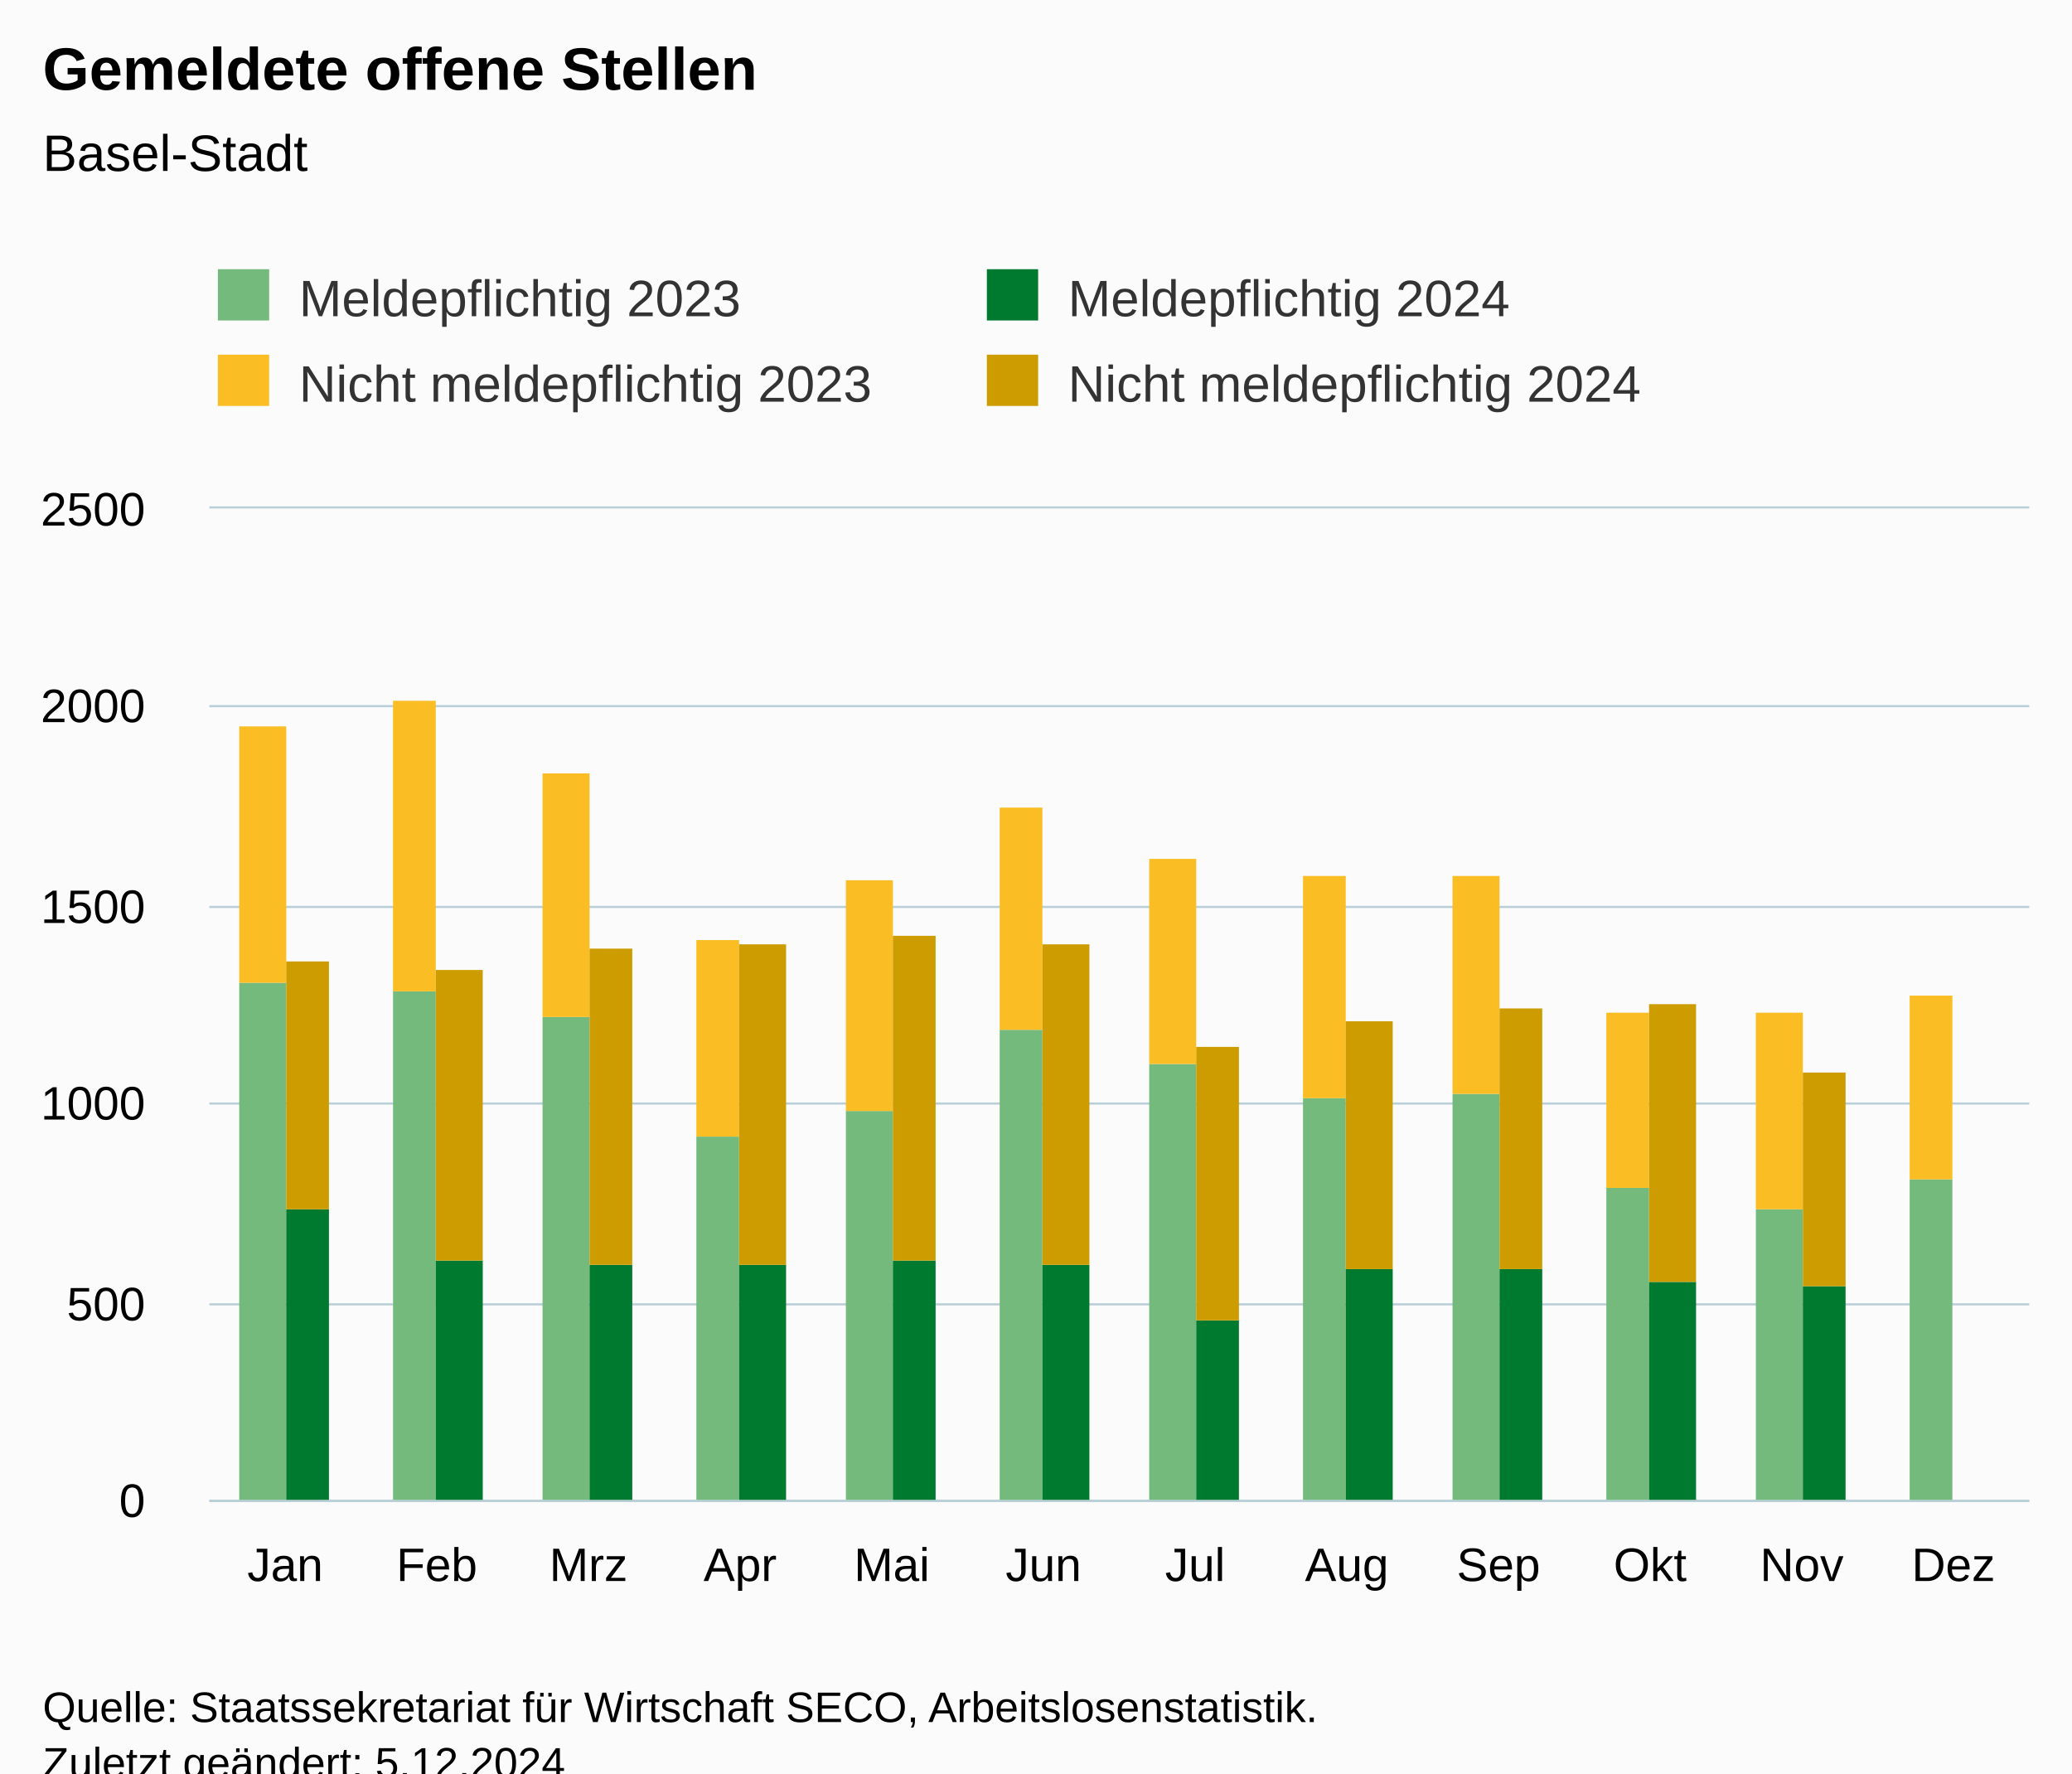
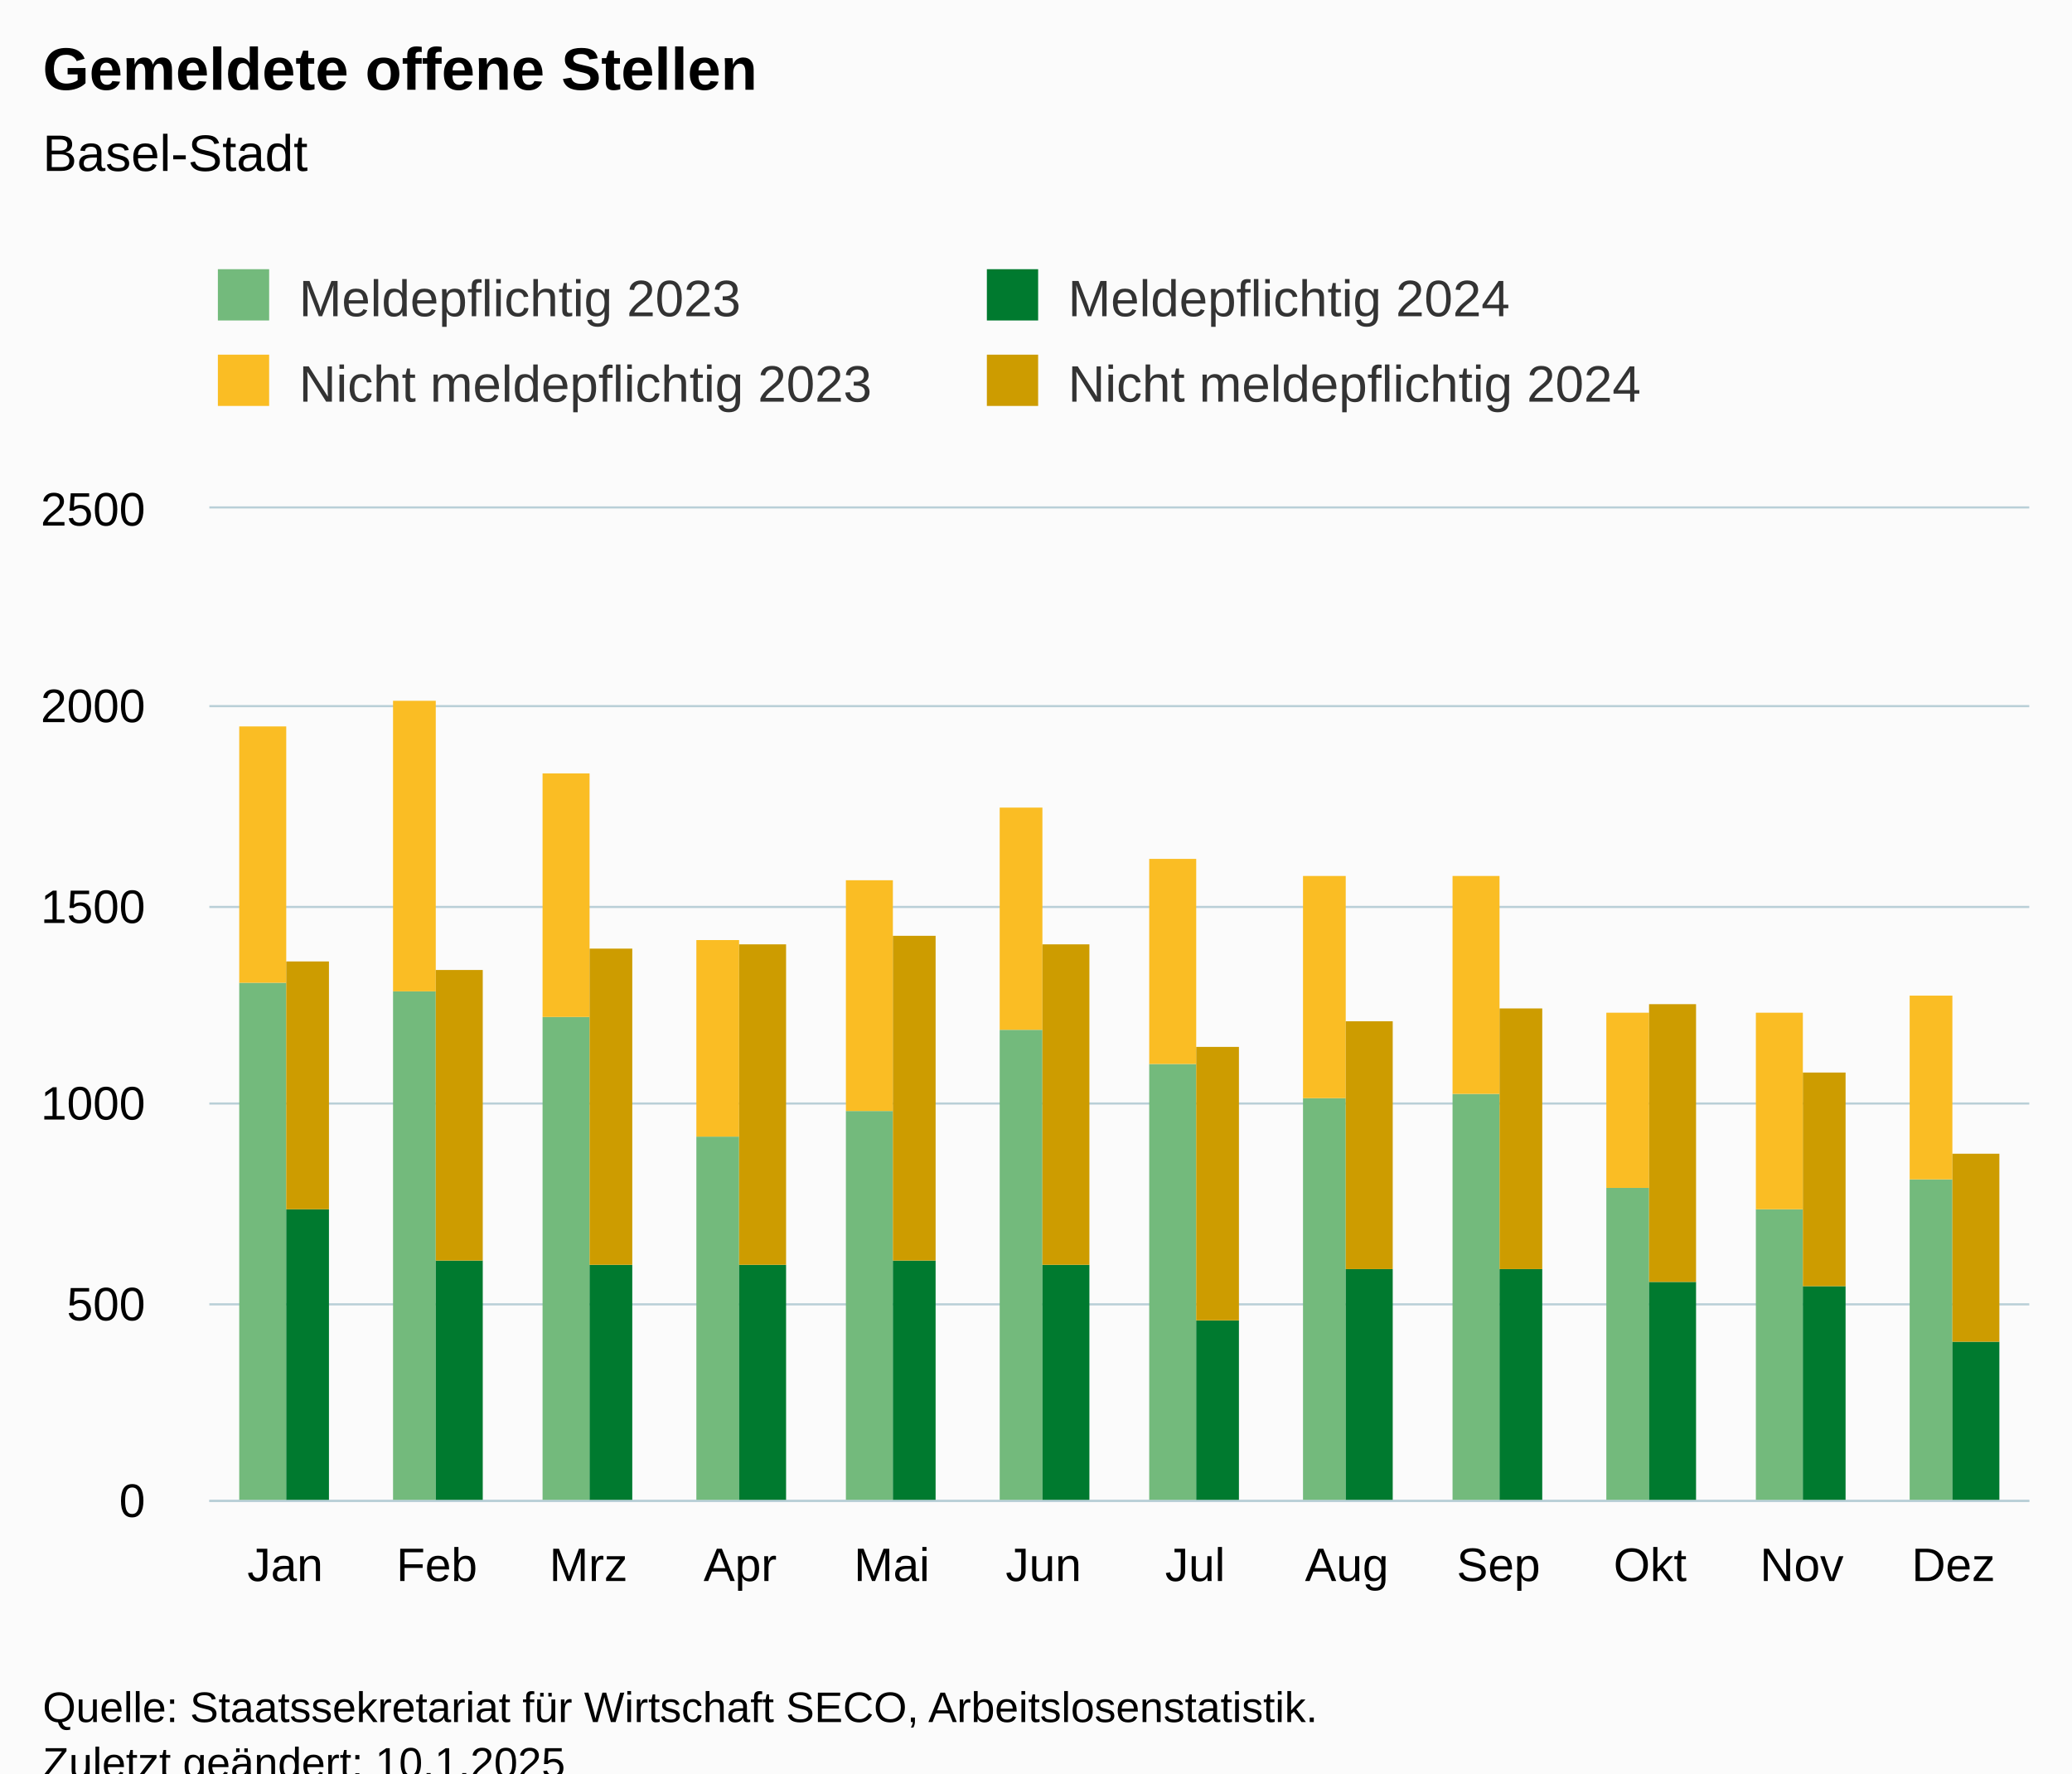
<svg xmlns="http://www.w3.org/2000/svg" version="1.1" class="highcharts-root" style="font-family:Arial;font-size:12px;" viewBox="0 0 485 415">
  <defs>
-     <clipPath id="highcharts-596ymel-55-">
+     <clipPath id="highcharts-d3fsihs-55-">
      <rect x="0" y="0" width="426" height="232" fill="none" />
    </clipPath>
-     <clipPath id="highcharts-596ymel-68-">
+     <clipPath id="highcharts-d3fsihs-68-">
      <rect x="0" y="0" width="426" height="232" fill="none" />
    </clipPath>
-     <clipPath id="highcharts-596ymel-105-">
+     <clipPath id="highcharts-d3fsihs-105-">
      <rect x="49" y="119" width="426" height="232" fill="none" />
    </clipPath>
  </defs>
  <rect fill="#fbfbfb" class="highcharts-background" x="0" y="0" width="485" height="428" rx="0" ry="0" />
  <rect fill="none" class="highcharts-plot-background" x="49" y="119" width="426" height="232" />
  <g class="highcharts-pane-group" data-z-index="0" />
  <g class="highcharts-grid highcharts-xaxis-grid" data-z-index="1">
    <path fill="none" data-z-index="1" class="highcharts-grid-line" d="M 84.5 119 L 84.5 351" opacity="1" />
    <path fill="none" data-z-index="1" class="highcharts-grid-line" d="M 119.5 119 L 119.5 351" opacity="1" />
    <path fill="none" data-z-index="1" class="highcharts-grid-line" d="M 155.5 119 L 155.5 351" opacity="1" />
    <path fill="none" data-z-index="1" class="highcharts-grid-line" d="M 190.5 119 L 190.5 351" opacity="1" />
    <path fill="none" data-z-index="1" class="highcharts-grid-line" d="M 226.5 119 L 226.5 351" opacity="1" />
    <path fill="none" data-z-index="1" class="highcharts-grid-line" d="M 261.5 119 L 261.5 351" opacity="1" />
    <path fill="none" data-z-index="1" class="highcharts-grid-line" d="M 297.5 119 L 297.5 351" opacity="1" />
    <path fill="none" data-z-index="1" class="highcharts-grid-line" d="M 332.5 119 L 332.5 351" opacity="1" />
    <path fill="none" data-z-index="1" class="highcharts-grid-line" d="M 368.5 119 L 368.5 351" opacity="1" />
    <path fill="none" data-z-index="1" class="highcharts-grid-line" d="M 403.5 119 L 403.5 351" opacity="1" />
    <path fill="none" data-z-index="1" class="highcharts-grid-line" d="M 439.5 119 L 439.5 351" opacity="1" />
    <path fill="none" data-z-index="1" class="highcharts-grid-line" d="M 474.5 119 L 474.5 351" opacity="1" />
    <path fill="none" data-z-index="1" class="highcharts-grid-line" d="M 48.5 119 L 48.5 351" opacity="1" />
  </g>
  <g class="highcharts-grid highcharts-yaxis-grid" data-z-index="1">
    <path fill="none" stroke="#B9CFD7" stroke-width="0.5" data-z-index="1" class="highcharts-grid-line" d="M 49 351.25 L 475 351.25" opacity="1" />
    <path fill="none" stroke="#B9CFD7" stroke-width="0.5" data-z-index="1" class="highcharts-grid-line" d="M 49 305.25 L 475 305.25" opacity="1" />
    <path fill="none" stroke="#B9CFD7" stroke-width="0.5" data-z-index="1" class="highcharts-grid-line" d="M 49 258.25 L 475 258.25" opacity="1" />
    <path fill="none" stroke="#B9CFD7" stroke-width="0.5" data-z-index="1" class="highcharts-grid-line" d="M 49 212.25 L 475 212.25" opacity="1" />
    <path fill="none" stroke="#B9CFD7" stroke-width="0.5" data-z-index="1" class="highcharts-grid-line" d="M 49 165.25 L 475 165.25" opacity="1" />
    <path fill="none" stroke="#B9CFD7" stroke-width="0.5" data-z-index="1" class="highcharts-grid-line" d="M 49 118.75 L 475 118.75" opacity="1" />
  </g>
  <rect fill="none" class="highcharts-plot-border" data-z-index="1" x="49" y="119" width="426" height="232" />
  <g class="highcharts-axis highcharts-xaxis" data-z-index="2">
    <path fill="none" class="highcharts-axis-line" stroke="#B9CFD7" stroke-width="0.5" data-z-index="7" d="M 49 351.25 L 475 351.25" />
  </g>
  <g class="highcharts-axis highcharts-yaxis" data-z-index="2">
    <path fill="none" class="highcharts-axis-line" data-z-index="7" d="M 49 119 L 49 351" />
  </g>
  <g class="highcharts-series-group" data-z-index="3">
-     <g class="highcharts-series highcharts-series-0 highcharts-column-series" data-z-index="0.1" opacity="1" transform="translate(49,119) scale(1 1)" clip-path="url(#highcharts-596ymel-68-)">
+     <g class="highcharts-series highcharts-series-0 highcharts-column-series" data-z-index="0.1" opacity="1" transform="translate(49,119) scale(1 1)" clip-path="url(#highcharts-d3fsihs-68-)">
      <rect x="7" y="111" width="11" height="122" fill="rgb(115, 186, 124)" opacity="1" class="highcharts-point" />
      <rect x="43" y="113" width="10" height="120" fill="rgb(115, 186, 124)" opacity="1" class="highcharts-point" />
      <rect x="78" y="119" width="11" height="114" fill="rgb(115, 186, 124)" opacity="1" class="highcharts-point" />
      <rect x="114" y="147" width="10" height="86" fill="rgb(115, 186, 124)" opacity="1" class="highcharts-point" />
      <rect x="149" y="141" width="11" height="92" fill="rgb(115, 186, 124)" opacity="1" class="highcharts-point" />
      <rect x="185" y="122" width="10" height="111" fill="rgb(115, 186, 124)" opacity="1" class="highcharts-point" />
      <rect x="220" y="130" width="11" height="103" fill="rgb(115, 186, 124)" opacity="1" class="highcharts-point" />
      <rect x="256" y="138" width="10" height="95" fill="rgb(115, 186, 124)" opacity="1" class="highcharts-point" />
      <rect x="291" y="137" width="11" height="96" fill="rgb(115, 186, 124)" opacity="1" class="highcharts-point" />
      <rect x="327" y="159" width="10" height="74" fill="rgb(115, 186, 124)" opacity="1" class="highcharts-point" />
      <rect x="362" y="164" width="11" height="69" fill="rgb(115, 186, 124)" opacity="1" class="highcharts-point" />
      <rect x="398" y="157" width="10" height="76" fill="rgb(115, 186, 124)" opacity="1" class="highcharts-point" />
    </g>
    <g class="highcharts-markers highcharts-series-0 highcharts-column-series" data-z-index="0.1" opacity="1" transform="translate(49,119) scale(1 1)" clip-path="none" />
-     <g class="highcharts-series highcharts-series-1 highcharts-column-series" data-z-index="0.1" opacity="1" transform="translate(49,119) scale(1 1)" clip-path="url(#highcharts-596ymel-68-)">
+     <g class="highcharts-series highcharts-series-1 highcharts-column-series" data-z-index="0.1" opacity="1" transform="translate(49,119) scale(1 1)" clip-path="url(#highcharts-d3fsihs-68-)">
      <rect x="7" y="51" width="11" height="60" fill="rgb(250, 189, 36)" opacity="1" class="highcharts-point" />
      <rect x="43" y="45" width="10" height="68" fill="rgb(250, 189, 36)" opacity="1" class="highcharts-point" />
      <rect x="78" y="62" width="11" height="57" fill="rgb(250, 189, 36)" opacity="1" class="highcharts-point" />
      <rect x="114" y="101" width="10" height="46" fill="rgb(250, 189, 36)" opacity="1" class="highcharts-point" />
      <rect x="149" y="87" width="11" height="54" fill="rgb(250, 189, 36)" opacity="1" class="highcharts-point" />
      <rect x="185" y="70" width="10" height="52" fill="rgb(250, 189, 36)" opacity="1" class="highcharts-point" />
      <rect x="220" y="82" width="11" height="48" fill="rgb(250, 189, 36)" opacity="1" class="highcharts-point" />
      <rect x="256" y="86" width="10" height="52" fill="rgb(250, 189, 36)" opacity="1" class="highcharts-point" />
      <rect x="291" y="86" width="11" height="51" fill="rgb(250, 189, 36)" opacity="1" class="highcharts-point" />
      <rect x="327" y="118" width="10" height="41" fill="rgb(250, 189, 36)" opacity="1" class="highcharts-point" />
      <rect x="362" y="118" width="11" height="46" fill="rgb(250, 189, 36)" opacity="1" class="highcharts-point" />
      <rect x="398" y="114" width="10" height="43" fill="rgb(250, 189, 36)" opacity="1" class="highcharts-point" />
    </g>
    <g class="highcharts-markers highcharts-series-1 highcharts-column-series" data-z-index="0.1" opacity="1" transform="translate(49,119) scale(1 1)" clip-path="none" />
-     <g class="highcharts-series highcharts-series-2 highcharts-column-series" data-z-index="0.1" opacity="1" transform="translate(49,119) scale(1 1)" clip-path="url(#highcharts-596ymel-68-)">
+     <g class="highcharts-series highcharts-series-2 highcharts-column-series" data-z-index="0.1" opacity="1" transform="translate(49,119) scale(1 1)" clip-path="url(#highcharts-d3fsihs-68-)">
      <rect x="18" y="164" width="10" height="69" fill="rgb(0, 122, 47)" opacity="1" class="highcharts-point" />
      <rect x="53" y="176" width="11" height="57" fill="rgb(0, 122, 47)" opacity="1" class="highcharts-point" />
      <rect x="89" y="177" width="10" height="56" fill="rgb(0, 122, 47)" opacity="1" class="highcharts-point" />
      <rect x="124" y="177" width="11" height="56" fill="rgb(0, 122, 47)" opacity="1" class="highcharts-point" />
      <rect x="160" y="176" width="10" height="57" fill="rgb(0, 122, 47)" opacity="1" class="highcharts-point" />
      <rect x="195" y="177" width="11" height="56" fill="rgb(0, 122, 47)" opacity="1" class="highcharts-point" />
      <rect x="231" y="190" width="10" height="43" fill="rgb(0, 122, 47)" opacity="1" class="highcharts-point" />
      <rect x="266" y="178" width="11" height="55" fill="rgb(0, 122, 47)" opacity="1" class="highcharts-point" />
      <rect x="302" y="178" width="10" height="55" fill="rgb(0, 122, 47)" opacity="1" class="highcharts-point" />
      <rect x="337" y="181" width="11" height="52" fill="rgb(0, 122, 47)" opacity="1" class="highcharts-point" />
      <rect x="373" y="182" width="10" height="51" fill="rgb(0, 122, 47)" opacity="1" class="highcharts-point" />
+       <rect x="408" y="195" width="11" height="38" fill="rgb(0, 122, 47)" opacity="1" class="highcharts-point" />
    </g>
    <g class="highcharts-markers highcharts-series-2 highcharts-column-series" data-z-index="0.1" opacity="1" transform="translate(49,119) scale(1 1)" clip-path="none" />
-     <g class="highcharts-series highcharts-series-3 highcharts-column-series" data-z-index="0.1" opacity="1" transform="translate(49,119) scale(1 1)" clip-path="url(#highcharts-596ymel-68-)">
+     <g class="highcharts-series highcharts-series-3 highcharts-column-series" data-z-index="0.1" opacity="1" transform="translate(49,119) scale(1 1)" clip-path="url(#highcharts-d3fsihs-68-)">
      <rect x="18" y="106" width="10" height="58" fill="rgb(205, 156, 0)" opacity="1" class="highcharts-point" />
      <rect x="53" y="108" width="11" height="68" fill="rgb(205, 156, 0)" opacity="1" class="highcharts-point" />
      <rect x="89" y="103" width="10" height="74" fill="rgb(205, 156, 0)" opacity="1" class="highcharts-point" />
      <rect x="124" y="102" width="11" height="75" fill="rgb(205, 156, 0)" opacity="1" class="highcharts-point" />
      <rect x="160" y="100" width="10" height="76" fill="rgb(205, 156, 0)" opacity="1" class="highcharts-point" />
      <rect x="195" y="102" width="11" height="75" fill="rgb(205, 156, 0)" opacity="1" class="highcharts-point" />
      <rect x="231" y="126" width="10" height="64" fill="rgb(205, 156, 0)" opacity="1" class="highcharts-point" />
      <rect x="266" y="120" width="11" height="58" fill="rgb(205, 156, 0)" opacity="1" class="highcharts-point" />
      <rect x="302" y="117" width="10" height="61" fill="rgb(205, 156, 0)" opacity="1" class="highcharts-point" />
      <rect x="337" y="116" width="11" height="65" fill="rgb(205, 156, 0)" opacity="1" class="highcharts-point" />
      <rect x="373" y="132" width="10" height="50" fill="rgb(205, 156, 0)" opacity="1" class="highcharts-point" />
+       <rect x="408" y="151" width="11" height="44" fill="rgb(205, 156, 0)" opacity="1" class="highcharts-point" />
    </g>
    <g class="highcharts-markers highcharts-series-3 highcharts-column-series" data-z-index="0.1" opacity="1" transform="translate(49,119) scale(1 1)" clip-path="none" />
  </g>
  <text x="10" text-anchor="start" class="highcharts-title" data-z-index="4" style="color:#000000;font-size:14px;font-weight:bold;fill:#000000;" y="21">
    <tspan>Gemeldete offene Stellen</tspan>
  </text>
  <text x="10" text-anchor="start" class="highcharts-subtitle" data-z-index="4" style="color:#000000;font-size:12px;font-weight:normal;fill:#000000;" y="40">
    <tspan>Basel-Stadt</tspan>
  </text>
  <text x="10" text-anchor="start" class="highcharts-caption" data-z-index="4" style="color:#666666;fill:#666666;" y="385" />
  <g class="highcharts-legend" data-z-index="7" transform="translate(41,56)">
    <rect fill="none" class="highcharts-legend-box" rx="0" ry="0" x="0" y="0" width="356" height="51" visibility="visible" />
    <g data-z-index="1">
      <g>
        <g class="highcharts-legend-item highcharts-column-series highcharts-color-undefined highcharts-series-0" data-z-index="1" transform="translate(8,3)">
          <text x="21" style="color:#333333;cursor:pointer;font-size:12px;font-weight:normal;fill:#333333;" text-anchor="start" data-z-index="2" y="15">
            <tspan>Meldepflichtig 2023</tspan>
          </text>
          <rect x="2" y="4" width="12" height="12" fill="rgb(115, 186, 124)" class="highcharts-point" data-z-index="3" />
        </g>
        <g class="highcharts-legend-item highcharts-column-series highcharts-color-undefined highcharts-series-2" data-z-index="1" transform="translate(188,3)">
          <text x="21" y="15" style="color:#333333;cursor:pointer;font-size:12px;font-weight:normal;fill:#333333;" text-anchor="start" data-z-index="2">
            <tspan>Meldepflichtig 2024</tspan>
          </text>
          <rect x="2" y="4" width="12" height="12" fill="rgb(0, 122, 47)" class="highcharts-point" data-z-index="3" />
        </g>
        <g class="highcharts-legend-item highcharts-column-series highcharts-color-undefined highcharts-series-1" data-z-index="1" transform="translate(8,23)">
          <text x="21" y="15" style="color:#333333;cursor:pointer;font-size:12px;font-weight:normal;fill:#333333;" text-anchor="start" data-z-index="2">
            <tspan>Nicht meldepflichtig 2023</tspan>
          </text>
          <rect x="2" y="4" width="12" height="12" fill="rgb(250, 189, 36)" class="highcharts-point" data-z-index="3" />
        </g>
        <g class="highcharts-legend-item highcharts-column-series highcharts-color-undefined highcharts-series-3" data-z-index="1" transform="translate(188,23)">
          <text x="21" y="15" style="color:#333333;cursor:pointer;font-size:12px;font-weight:normal;fill:#333333;" text-anchor="start" data-z-index="2">
            <tspan>Nicht meldepflichtig 2024</tspan>
          </text>
          <rect x="2" y="4" width="12" height="12" fill="rgb(205, 156, 0)" class="highcharts-point" data-z-index="3" />
        </g>
      </g>
    </g>
  </g>
  <g class="highcharts-axis-labels highcharts-xaxis-labels" data-z-index="7">
    <text x="66.75" style="color:#000000;cursor:default;font-size:11px;fill:#000000;" text-anchor="middle" transform="translate(0,0)" y="370" opacity="1">Jan</text>
    <text x="102.25" style="color:#000000;cursor:default;font-size:11px;fill:#000000;" text-anchor="middle" transform="translate(0,0)" y="370" opacity="1">Feb</text>
    <text x="137.75" style="color:#000000;cursor:default;font-size:11px;fill:#000000;" text-anchor="middle" transform="translate(0,0)" y="370" opacity="1">Mrz</text>
    <text x="173.25" style="color:#000000;cursor:default;font-size:11px;fill:#000000;" text-anchor="middle" transform="translate(0,0)" y="370" opacity="1">Apr</text>
    <text x="208.75" style="color:#000000;cursor:default;font-size:11px;fill:#000000;" text-anchor="middle" transform="translate(0,0)" y="370" opacity="1">Mai</text>
    <text x="244.25" style="color:#000000;cursor:default;font-size:11px;fill:#000000;" text-anchor="middle" transform="translate(0,0)" y="370" opacity="1">Jun</text>
    <text x="279.75" style="color:#000000;cursor:default;font-size:11px;fill:#000000;" text-anchor="middle" transform="translate(0,0)" y="370" opacity="1">Jul</text>
    <text x="315.25" style="color:#000000;cursor:default;font-size:11px;fill:#000000;" text-anchor="middle" transform="translate(0,0)" y="370" opacity="1">Aug</text>
    <text x="350.75" style="color:#000000;cursor:default;font-size:11px;fill:#000000;" text-anchor="middle" transform="translate(0,0)" y="370" opacity="1">Sep</text>
    <text x="386.25" style="color:#000000;cursor:default;font-size:11px;fill:#000000;" text-anchor="middle" transform="translate(0,0)" y="370" opacity="1">Okt</text>
    <text x="421.75" style="color:#000000;cursor:default;font-size:11px;fill:#000000;" text-anchor="middle" transform="translate(0,0)" y="370" opacity="1">Nov</text>
    <text x="457.25" style="color:#000000;cursor:default;font-size:11px;fill:#000000;" text-anchor="middle" transform="translate(0,0)" y="370" opacity="1">Dez</text>
  </g>
  <g class="highcharts-axis-labels highcharts-yaxis-labels" data-z-index="7">
    <text x="34" style="color:#000000;cursor:default;font-size:11px;fill:#000000;" text-anchor="end" transform="translate(0,0)" y="355" opacity="1">0</text>
    <text x="34" style="color:#000000;cursor:default;font-size:11px;fill:#000000;" text-anchor="end" transform="translate(0,0)" y="309" opacity="1">500</text>
    <text x="34" style="color:#000000;cursor:default;font-size:11px;fill:#000000;" text-anchor="end" transform="translate(0,0)" y="262" opacity="1">1000</text>
    <text x="34" style="color:#000000;cursor:default;font-size:11px;fill:#000000;" text-anchor="end" transform="translate(0,0)" y="216" opacity="1">1500</text>
    <text x="34" style="color:#000000;cursor:default;font-size:11px;fill:#000000;" text-anchor="end" transform="translate(0,0)" y="169" opacity="1">2000</text>
    <text x="34" style="color:#000000;cursor:default;font-size:11px;fill:#000000;" text-anchor="end" transform="translate(0,0)" y="123" opacity="1">2500</text>
  </g>
  <text x="10" class="highcharts-credits" text-anchor="start" data-z-index="8" style="cursor:default;color:#000000;font-size:10px;fill:#000000;" y="403">
    <tspan>Quelle: Staatssekretariat für Wirtschaft SECO, Arbeitslosenstatistik.</tspan>
-     <tspan x="10" dy="13">Zuletzt geändert: 5.12.2024</tspan>
+     <tspan x="10" dy="13">Zuletzt geändert: 10.1.2025</tspan>
  </text>
-   <g class="highcharts-control-points" data-z-index="99" clip-path="url(#highcharts-596ymel-105-)" />
+   <g class="highcharts-control-points" data-z-index="99" clip-path="url(#highcharts-d3fsihs-105-)" />
</svg>
